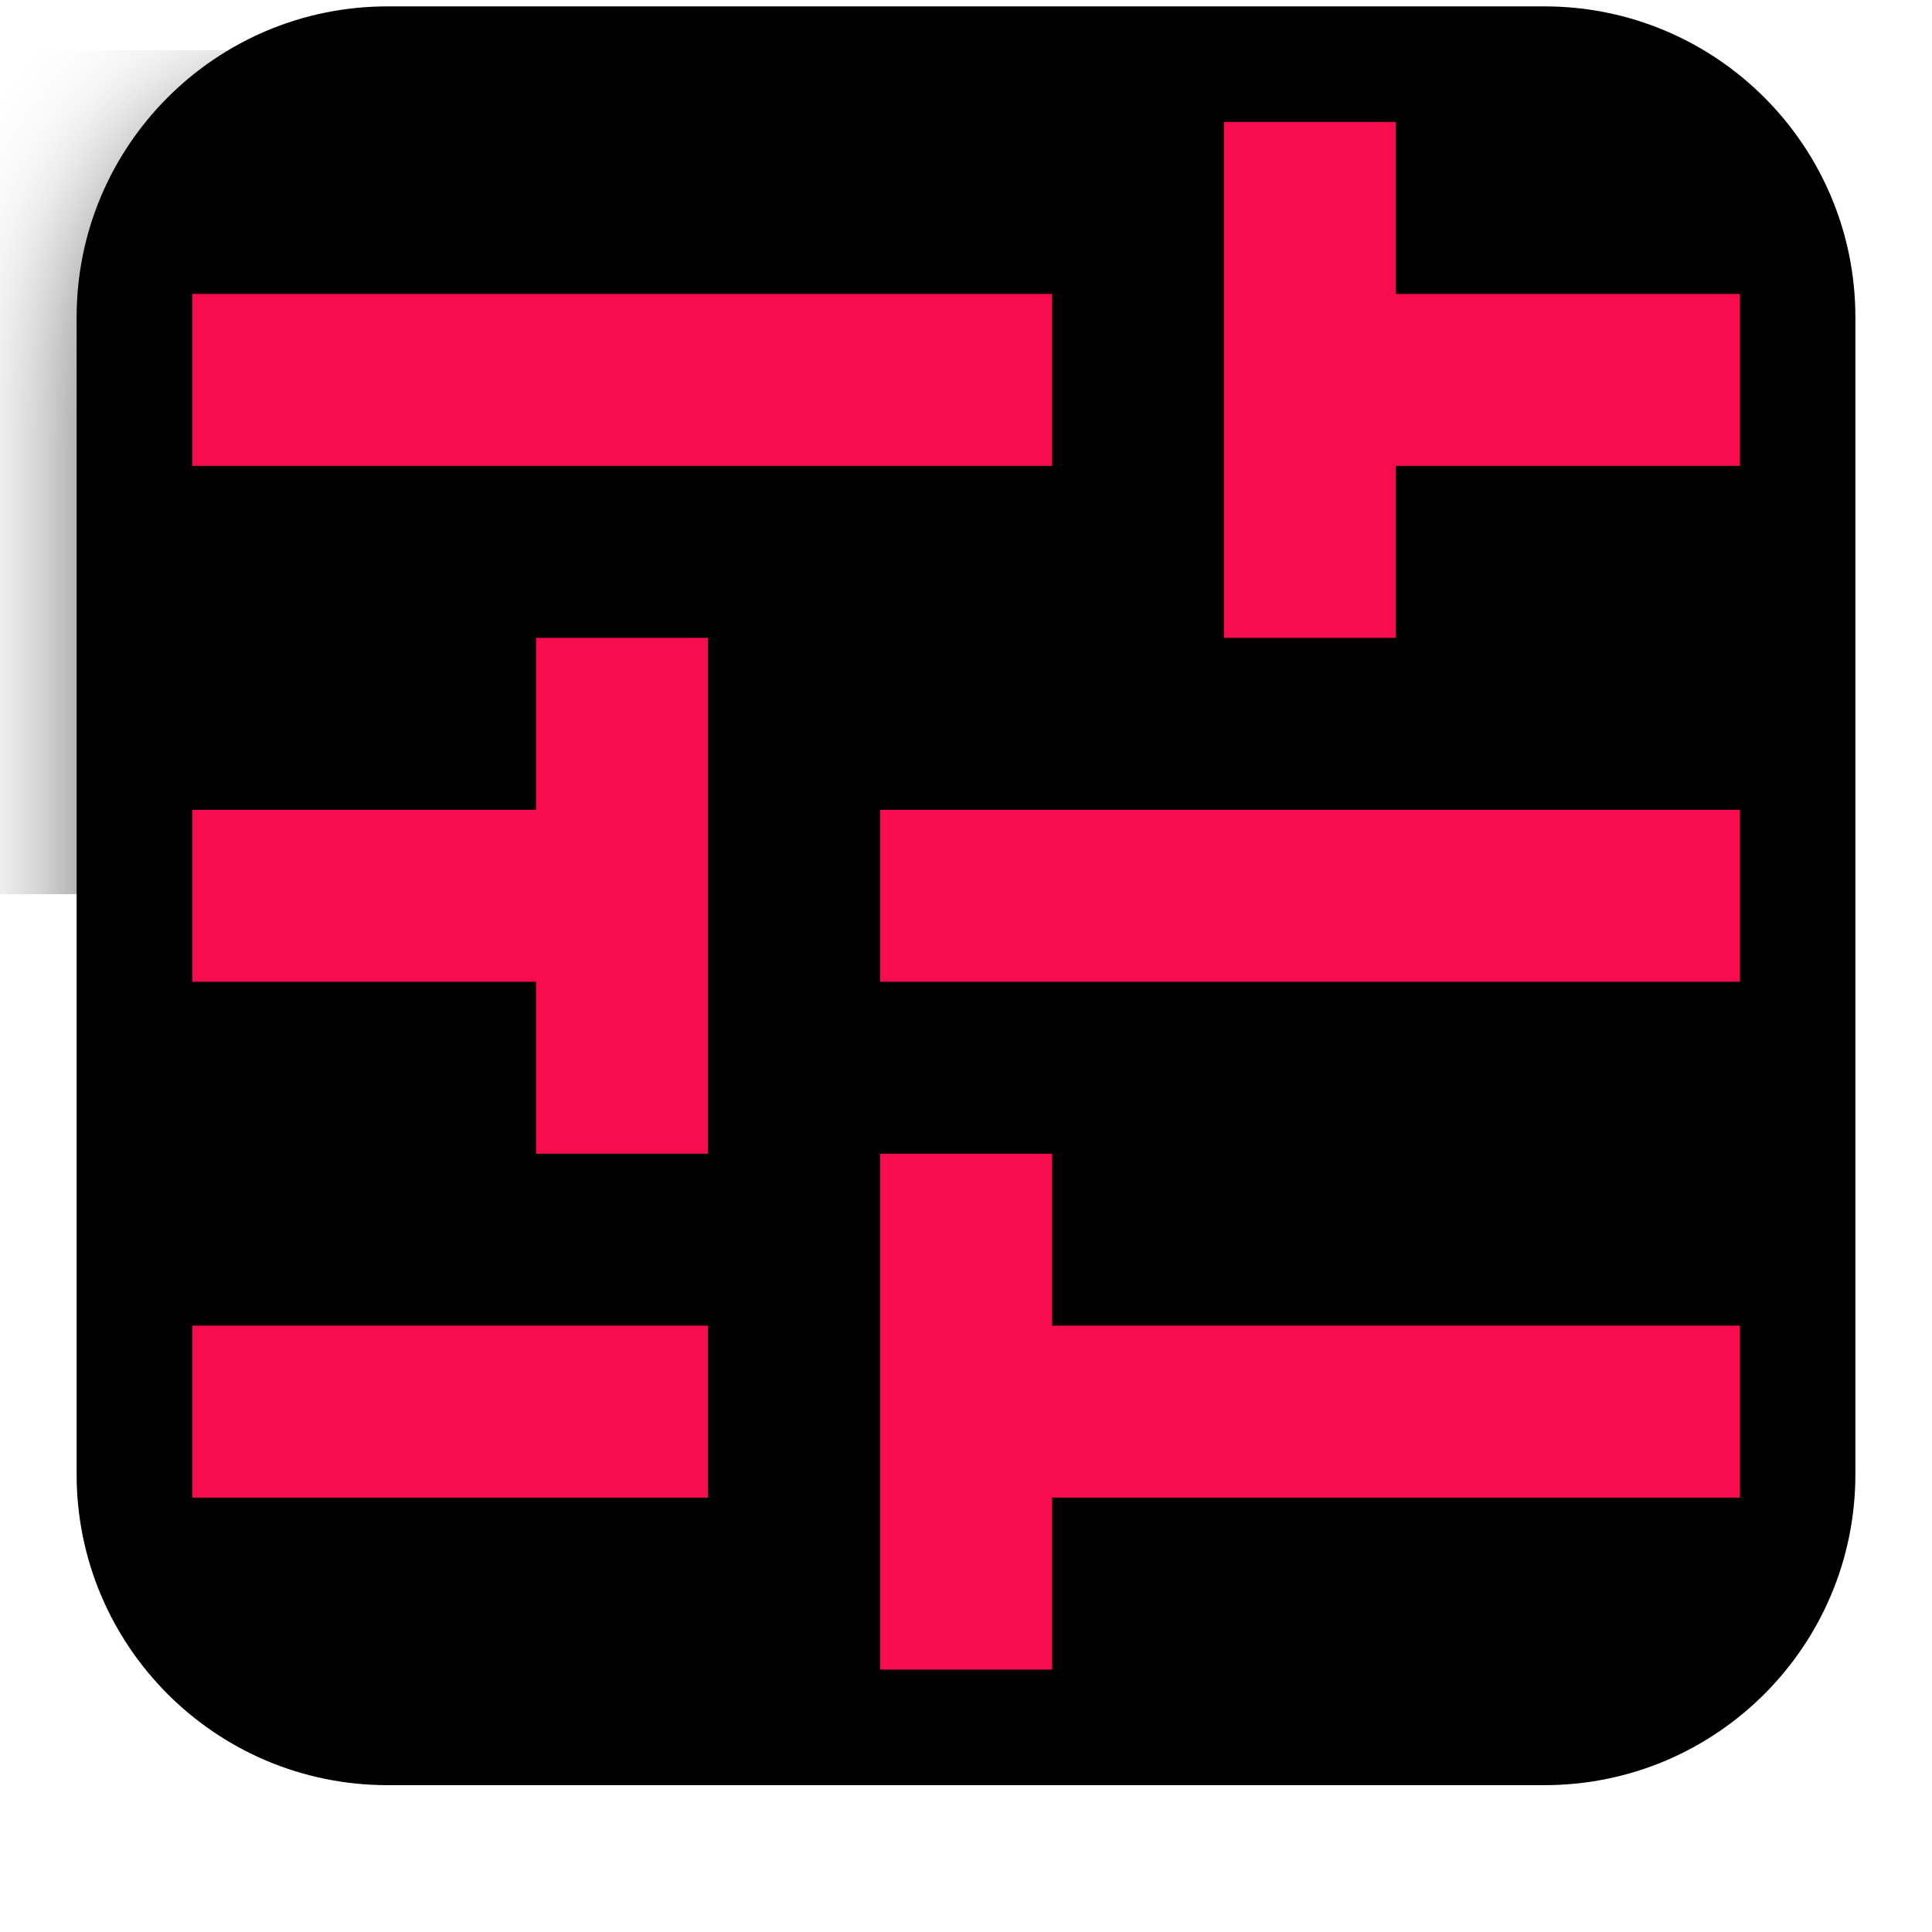
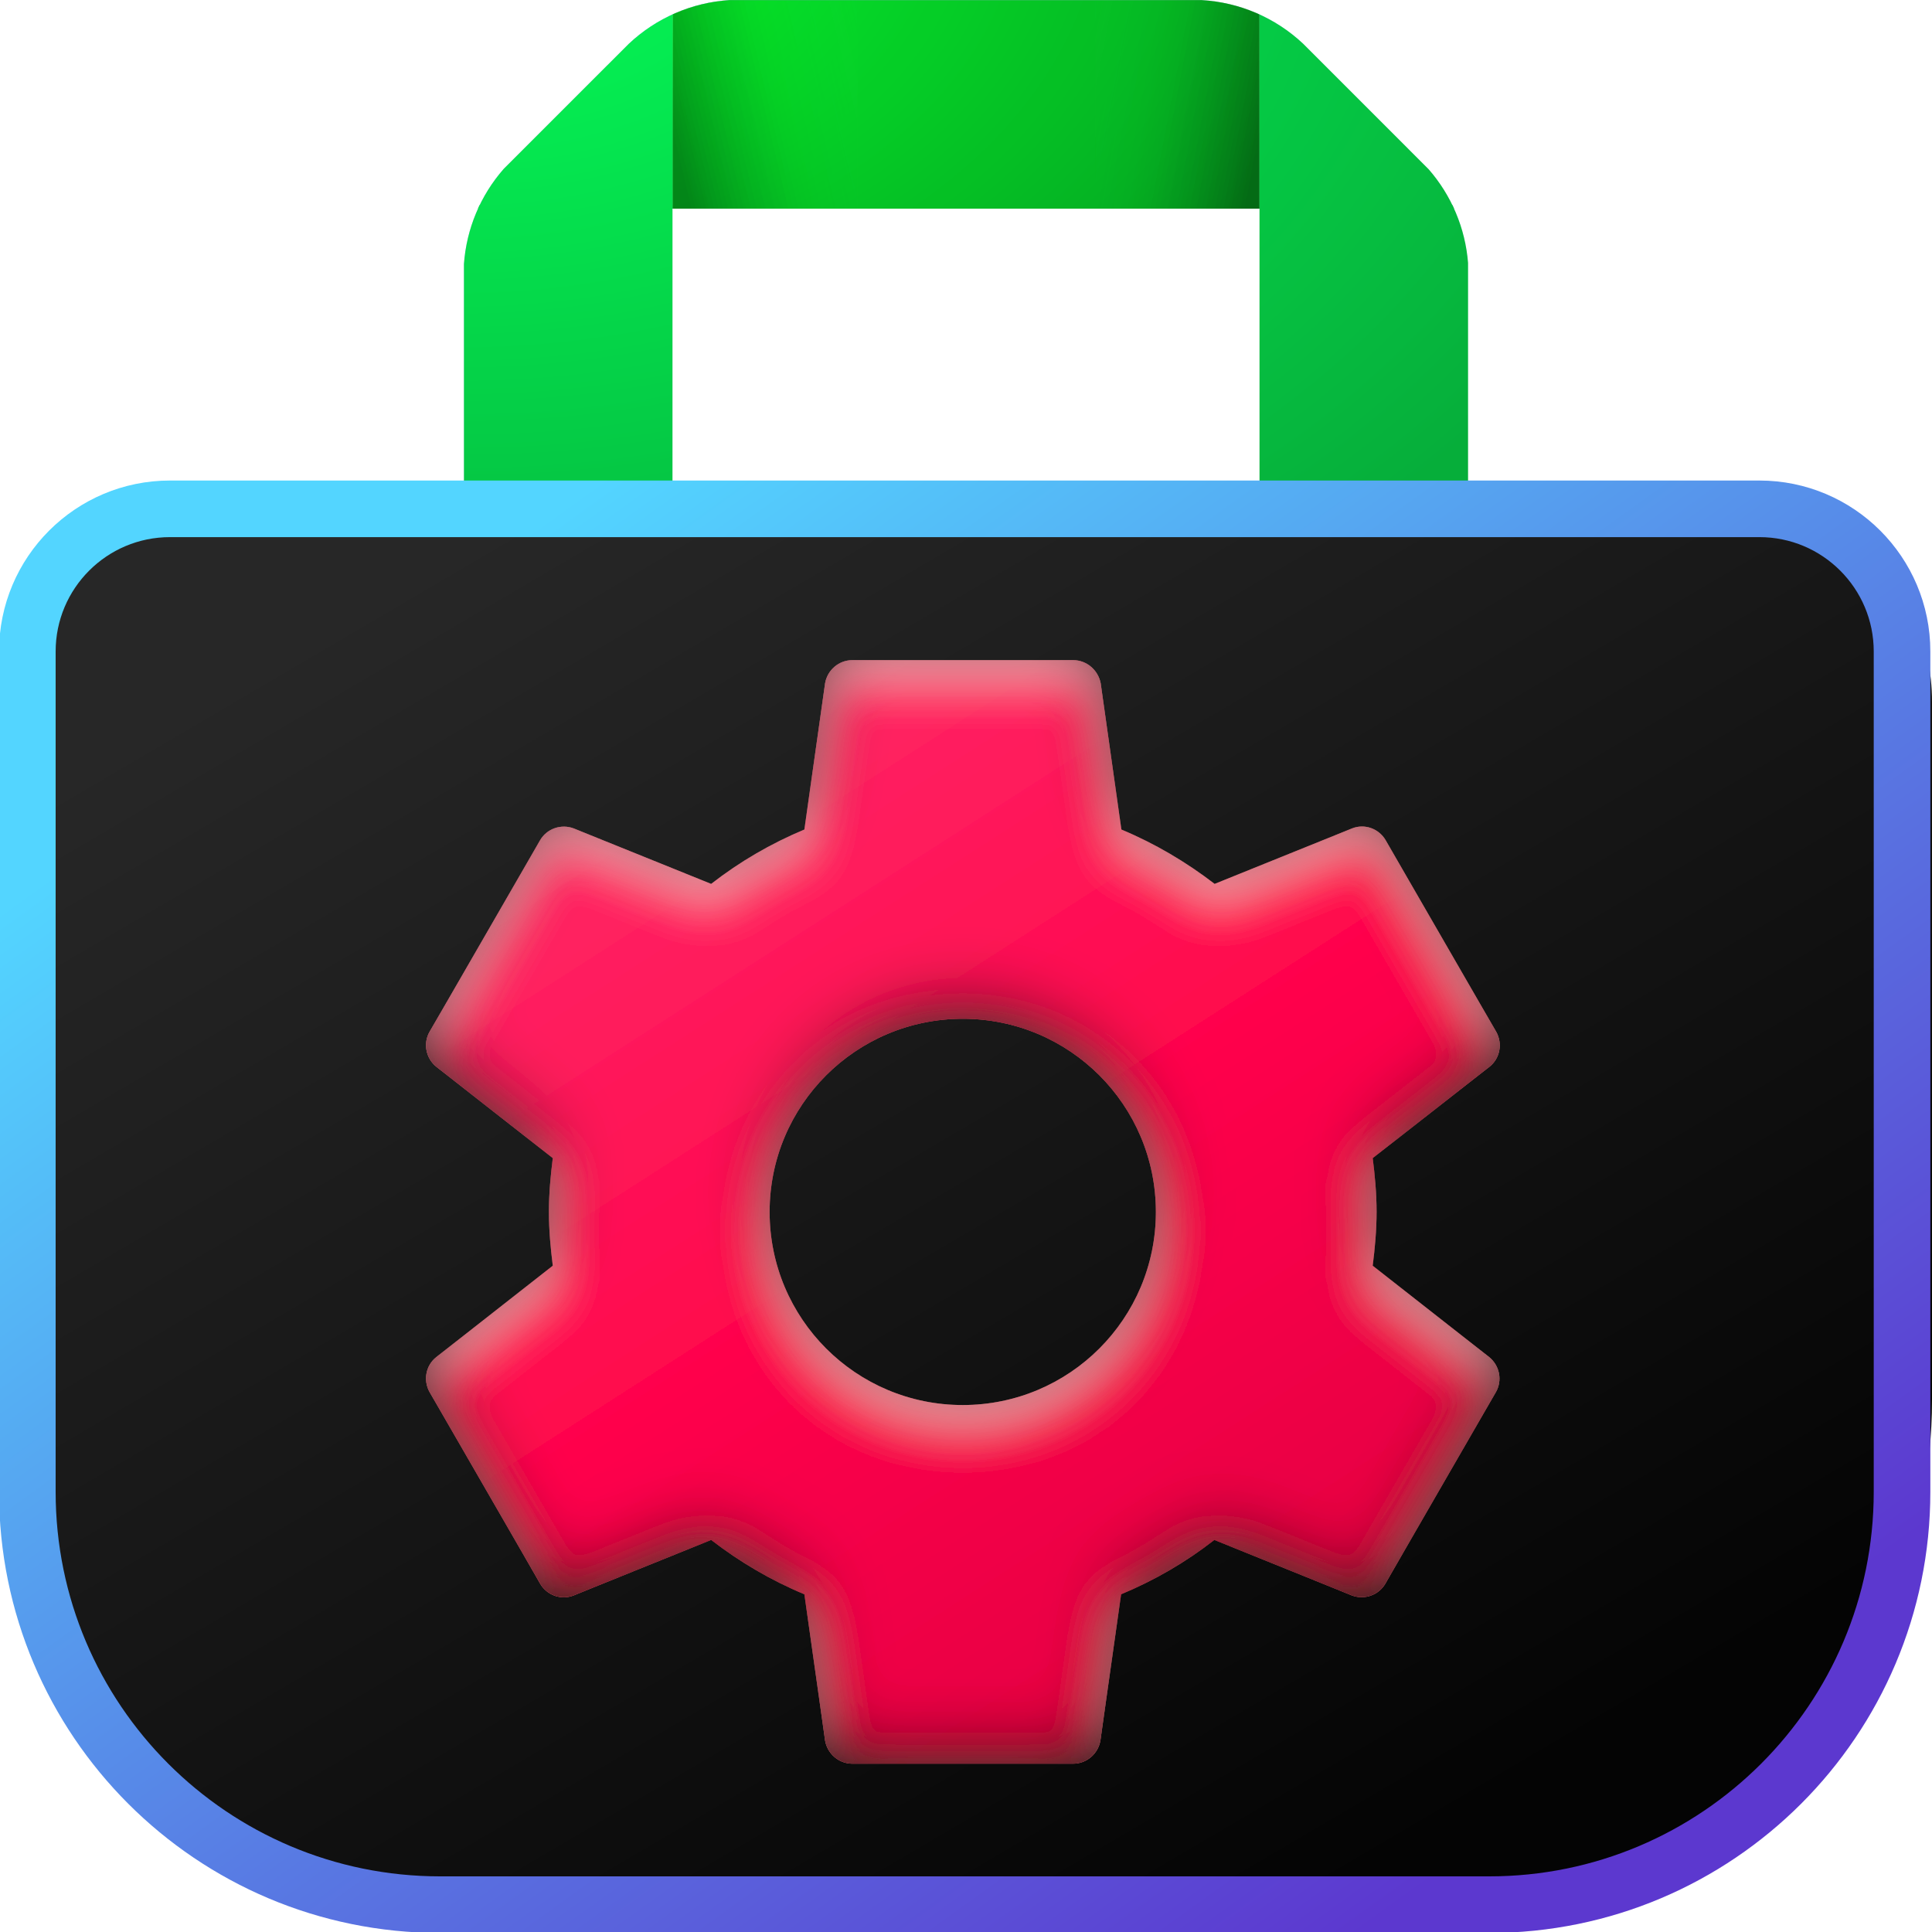
- <svg xmlns="http://www.w3.org/2000/svg" xmlns:ns1="https://boxy-svg.com" version="1.1" id="layer" x="0px" y="0px" viewBox="174.697 261.105 302.605 302.605" style="enable-background:new 0 0 652 652;">
+ <svg xmlns="http://www.w3.org/2000/svg" xmlns:ns1="https://boxy-svg.com" xmlns:xlink="http://www.w3.org/1999/xlink" width="512" height="512" viewBox="0 0 512 512" fill="none">
+   <style>
+         /* if preferred theme is dark mode */
+         .background {
+             /* top left to bottom right 212121 to 000000 */
+             fill: url(#paint3_linear_12_937);
+         }
+         @media (prefers-color-scheme: dark) {
+             .background {
+                 /* top left to bottom right 212121 to 000000 */
+                 fill: url(#paint3_linear_14_946);
+             }
+         }
+     </style>
  <defs>
-     <filter id="drop-shadow-filter-0" x="-500%" y="-500%" width="1000%" height="1000%" ns1:preset="drop-shadow 1 0 10 14 0.73 rgba(0,0,0,0.4)">
-       <feGaussianBlur in="SourceAlpha" stdDeviation="14" />
-       <feOffset dx="0" dy="10" />
-       <feComponentTransfer result="offsetblur">
-         <feFuncA id="spread-ctrl" type="linear" slope="1.46" />
+     <linearGradient id="gradient-0" ns1:pinned="true">
+       <stop offset="0" style="stop-color: rgb(255, 47, 106);" />
+       <stop offset="0.491" style="stop-color: rgb(255, 5, 76);" />
+       <stop offset="1" style="stop-color: rgb(223, 0, 63);" />
+     </linearGradient>
+     <linearGradient gradientUnits="userSpaceOnUse" x1="256" y1="109.578" x2="256" y2="512" id="gradient-1" gradientTransform="matrix(0.851751, -0.500013, 0.57409, 0.892842, -182.474, 187.8843)">
+       <stop offset="0" style="stop-color: rgb(39, 39, 39);" />
+       <stop offset="1" style="stop-color: rgb(4, 4, 4);" />
+     </linearGradient>
+     <clipPath id="clip-0">
+       <path d="M 234.054 230.974 L 170.054 230.974 L 170.054 124.652 C 170.828 113.872 175.107 103.629 182.239 95.501 L 220.622 57.118 C 229.054 49.157 240 44.414 251.538 43.686 L 396.445 43.686 C 408.036 44.343 419.05 49.052 427.54 57.007 L 466.124 95.591 C 473.139 103.618 477.379 113.695 478.219 124.313 L 478.219 230.974 L 414.219 230.974 L 414.219 107.686 L 234.054 107.686 Z" style="filter: none;">
+         </path>
+     </clipPath>
+     <radialGradient gradientUnits="userSpaceOnUse" cx="324.136" cy="-75.686" r="90.082" id="gradient-9">
+       <stop offset="0" style="stop-color: rgba(6, 136, 30, 1)" />
+       <stop offset="1" style="stop-color: rgb(6, 136, 30);" />
+     </radialGradient>
+     <linearGradient gradientUnits="userSpaceOnUse" x1="246.487" y1="43.686" x2="246.487" y2="107.686" id="gradient-5" gradientTransform="matrix(0.235049, 0.992536, -1.144542, 0.055825, 296.9834, -176.1216)">
+       <stop offset="0" style="stop-opacity: 0; stop-color: rgb(9, 191, 44);" />
+       <stop offset="1" style="stop-color: rgba(0, 0, 0, 0.38);" />
+     </linearGradient>
+     <linearGradient gradientUnits="userSpaceOnUse" x1="256" y1="139.645" x2="256" y2="499.111" id="gradient-6" gradientTransform="matrix(0.83283, -0.598847, 0.696875, 0.97352, -174.701, 161.0447)">
+       <stop offset="0" style="stop-color: rgb(83, 213, 255);" />
+       <stop offset="1" style="stop-color: rgb(92, 56, 207);" />
+     </linearGradient>
+     <radialGradient gradientUnits="userSpaceOnUse" cx="196.94" cy="15.774" r="154.082" id="gradient-4" gradientTransform="matrix(-0.053568, 1.75092, -2.580057, -0.078937, 214.8192, -334.6061)">
+       <stop offset="0" style="stop-color: rgb(94, 255, 188);" />
+       <stop offset="1" style="stop-color: rgb(124, 124, 124);" />
+     </radialGradient>
+     <filter id="inner-shadow-filter-1" x="-500%" y="-500%" width="1000%" height="1000%" ns1:preset="inner-shadow 1 0 -5 9 0.53 rgba(0,0,0,1)">
+       <feOffset dx="0" dy="-5" />
+       <feGaussianBlur stdDeviation="9" />
+       <feComposite operator="out" in="SourceGraphic" />
+       <feComponentTransfer result="choke">
+         <feFuncA type="linear" slope="1.06" />
      </feComponentTransfer>
-       <feFlood flood-color="rgba(0,0,0,0.4)" x="10" y="10" />
-       <feComposite in2="offsetblur" operator="in" />
-       <feMerge>
-         <feMergeNode />
-         <feMergeNode in="SourceGraphic" />
-       </feMerge>
+       <feFlood flood-color="rgba(0,0,0,1)" result="color" />
+       <feComposite operator="in" in="color" in2="choke" result="shadow" />
+       <feComposite operator="over" in="shadow" in2="SourceGraphic" />
+     </filter>
+     <linearGradient gradientUnits="userSpaceOnUse" x1="246.487" y1="43.686" x2="246.487" y2="107.686" id="gradient-2" gradientTransform="matrix(0.19221, 0.99675, -1.060395, 0.035923, -349.5243, -175.0172)">
+       <stop offset="0" style="stop-opacity: 0; stop-color: rgb(9, 191, 44);" />
+       <stop offset="1" style="stop-color: rgba(0, 0, 0, 0.38);" />
+     </linearGradient>
+     <linearGradient id="gradient-0-1" gradientUnits="userSpaceOnUse" x1="24.005" y1="0.412" x2="24.005" y2="47.588" gradientTransform="matrix(5.218654, -3.345959, 3.974617, 6.199171, 36.21553, 252.7063)" xlink:href="#gradient-0" />
+     <filter id="inner-shadow-filter-2" x="-500%" y="-500%" width="1000%" height="1000%" ns1:preset="inner-shadow 1 0 5 6 0.23 rgba(255,255,255,0.76)">
+       <feOffset dx="0" dy="5" />
+       <feGaussianBlur stdDeviation="6" />
+       <feComposite operator="out" in="SourceGraphic" />
+       <feComponentTransfer result="choke">
+         <feFuncA type="linear" slope="0.46" />
+       </feComponentTransfer>
+       <feFlood flood-color="rgba(255,255,255,0.76)" result="color" />
+       <feComposite operator="in" in="color" in2="choke" result="shadow" />
+       <feComposite operator="over" in="shadow" in2="SourceGraphic" />
    </filter>
  </defs>
-   <style type="text/css">
- 	.st0{fill:#020203;}
- 	.st1{fill:#6ABF4B;}
- 	.st2{fill:#C31C4A;}
- </style>
-   <g transform="matrix(0.78414, 0, 0, 0.78414, 73.32645, 90.67303)" style="filter: url(#drop-shadow-filter-0);">
-     <rect x="144.58" y="218.624" width="355.3" height="355.3" style="" rx="62.1" ry="62.1">
-       </rect>
+   <g transform="matrix(0.863504, 0, 0, 0.863504, -23.89317, -37.69239)" style="filter: none; clip-path: url(#clip-0);">
+     <rect x="170.054" y="106.528" width="64" height="116.193" style="fill: rgb(6, 176, 60);" />
+     <rect x="414.219" y="106.528" width="64" height="116.193" style="fill: rgb(6, 176, 60);" />
+     <rect x="234.054" y="-107.686" width="180.165" height="64" style="fill: url(#gradient-9);" transform="matrix(1, 0, 0, -1, 0, 0)" />
+     <path d="M 170.054 107.686 L 234.054 43.686 L 234.054 107.686 L 170.054 107.686 Z" style="fill: rgb(6, 176, 60);" />
+     <path d="M 414.219 43.686 L 478.219 107.686 L 414.219 107.686 L 414.219 43.686 Z" style="fill: rgb(6, 176, 60);" />
+     <rect x="234.054" y="43.686" width="56.804" height="64" style="fill: url(#gradient-5);" />
+     <rect x="-414.219" y="43.686" width="50.435" height="64" style="fill: url(#gradient-2);" transform="matrix(-1, 0, 0, 1, 0, 0)" />
+     <path d="M 234.054 43.686 L 414.219 43.686 L 477.061 106.528 L 478.219 106.528 L 478.219 222.721 L 414.219 222.721 L 414.219 107.686 L 234.054 107.686 L 234.054 222.721 L 170.054 222.721 L 170.054 106.528 L 171.212 106.528 Z" style="mix-blend-mode: overlay; fill: url(#gradient-4);">
+       </path>
  </g>
-   <path d="M 204.8 468.74 L 204.8 495.673 L 285.6 495.673 L 285.6 468.74 Z M 204.8 307.141 L 204.8 334.074 L 339.467 334.074 L 339.467 307.141 Z M 339.467 522.607 L 339.467 495.673 L 447.2 495.673 L 447.2 468.74 L 339.467 468.74 L 339.467 441.807 L 312.534 441.807 L 312.534 522.607 Z M 258.667 361.007 L 258.667 387.941 L 204.8 387.941 L 204.8 414.874 L 258.667 414.874 L 258.667 441.807 L 285.6 441.807 L 285.6 361.007 Z M 447.2 414.874 L 447.2 387.941 L 312.534 387.941 L 312.534 414.874 Z M 366.4 361.007 L 393.333 361.007 L 393.333 334.074 L 447.2 334.074 L 447.2 307.141 L 393.333 307.141 L 393.333 280.207 L 366.4 280.207 Z" style="fill: rgb(247, 13, 77);" />
+   <path style="fill: url(#gradient-1);" d="M 58.44 127.615 H 453.56 A 58.44 58.44 0 0 1 512 186.055 V 370.793 A 141.207 141.207 0 0 1 370.793 512 H 141.207 A 141.207 141.207 0 0 1 0 370.793 V 186.055 A 58.44 58.44 0 0 1 58.44 127.615 Z" ns1:shape="rect 0 127.615 512 384.385 58.44 58.44 141.207 141.207 1@68dab606" />
+   <g style="filter: url(#inner-shadow-filter-1);">
+     <path d="M 363.784 335.427 C 364.373 330.747 364.807 325.992 364.807 321.169 C 364.807 316.346 364.373 311.591 363.784 306.911 L 394.712 282.709 C 397.489 280.515 398.295 276.572 396.466 273.355 L 367.225 222.683 C 365.396 219.54 361.59 218.226 358.304 219.54 L 321.89 234.238 C 314.358 228.46 306.101 223.563 297.181 219.831 L 291.694 181.08 C 291.037 177.646 288.037 174.943 284.385 174.943 L 225.89 174.943 C 222.239 174.943 219.238 177.646 218.656 181.08 L 213.169 219.831 C 204.249 223.563 195.992 228.386 188.46 234.238 L 152.046 219.54 C 148.76 218.3 144.954 219.54 143.125 222.683 L 113.883 273.355 C 112.055 276.498 112.861 280.447 115.638 282.709 L 146.491 306.911 C 145.908 311.591 145.468 316.346 145.468 321.169 C 145.468 325.992 145.908 330.747 146.491 335.427 L 115.638 359.629 C 112.861 361.823 112.055 365.766 113.883 368.983 L 143.125 419.655 C 144.954 422.798 148.76 424.112 152.046 422.798 L 188.46 408.1 C 195.992 413.878 204.249 418.775 213.169 422.507 L 218.656 461.258 C 219.238 464.692 222.239 467.395 225.89 467.395 L 284.385 467.395 C 288.037 467.395 291.037 464.692 291.62 461.258 L 297.106 422.507 C 306.027 418.775 314.29 413.952 321.816 408.1 L 358.23 422.798 C 361.522 424.038 365.322 422.798 367.151 419.655 L 396.392 368.983 C 398.221 365.84 397.421 361.891 394.638 359.629 Z M 255.138 372.349 C 226.845 372.349 203.957 349.462 203.957 321.169 C 203.957 292.876 226.845 269.989 255.138 269.989 C 283.431 269.989 306.318 292.876 306.318 321.169 C 306.318 349.462 283.431 372.349 255.138 372.349 Z" style="fill: url(#gradient-0-1); filter: url(#inner-shadow-filter-2);" />
+   </g>
+   <path style="stroke: url(#gradient-6); stroke-width: 15px;" d="M 45.062 134.845 H 466.243 A 37.817 37.817 0 0 1 504.06 172.662 V 395.342 A 109.413 109.413 0 0 1 394.647 504.755 H 116.658 A 109.413 109.413 0 0 1 7.245 395.342 V 172.662 A 37.817 37.817 0 0 1 45.062 134.845 Z" ns1:shape="rect 7.245 134.845 496.815 369.91 37.817 37.817 109.413 109.413 1@44a8717c" />
+   <g style="visibility: hidden;">
+     <rect width="512" height="32" style="stroke: rgb(48, 141, 63); stroke-opacity: 0.42;" y="320" />
+     <rect width="512" height="32" style="stroke: rgb(48, 141, 63); stroke-opacity: 0.42;" y="288" />
+     <rect width="512" height="32" style="stroke: rgb(48, 141, 63); stroke-opacity: 0.42;" y="256" />
+     <rect width="512" height="32" style="stroke: rgb(48, 141, 63); stroke-opacity: 0.42;" y="224" />
+     <rect width="512" height="32" style="stroke: rgb(48, 141, 63); stroke-opacity: 0.42;" y="192" />
+     <rect width="512" height="32" style="stroke: rgb(48, 141, 63); stroke-opacity: 0.42;" y="160" />
+     <rect width="512" height="32" style="stroke: rgb(48, 141, 63); stroke-opacity: 0.42;" y="128" />
+     <rect width="512" height="32" style="stroke: rgb(48, 141, 63); stroke-opacity: 0.42;" y="96" />
+     <rect width="512" height="32" style="stroke: rgb(48, 141, 63); stroke-opacity: 0.42;" y="64" />
+     <rect width="512" height="32" style="stroke: rgb(48, 141, 63); stroke-opacity: 0.42;" y="32" />
+     <rect width="512" height="32" style="stroke: rgb(48, 141, 63); stroke-opacity: 0.42;" />
+     <rect width="512" height="32" style="stroke: rgb(48, 141, 63); stroke-opacity: 0.42;" y="352" />
+     <rect width="512" height="32" style="stroke: rgb(48, 141, 63); stroke-opacity: 0.42;" y="384" />
+     <rect width="512" height="32" style="stroke: rgb(48, 141, 63); stroke-opacity: 0.42;" y="416" />
+     <rect width="512" height="32" style="stroke: rgb(48, 141, 63); stroke-opacity: 0.42;" y="448" />
+     <rect width="512" height="32" style="stroke: rgb(48, 141, 63); stroke-opacity: 0.42;" y="480" />
+     <rect width="512" height="32" style="stroke: rgb(48, 141, 63); stroke-opacity: 0.42;" y="-320" transform="matrix(0, 1, 1, 0, 640, -512)" x="512" />
+     <rect width="512" height="32" style="stroke: rgb(48, 141, 63); stroke-opacity: 0.42;" y="-288" transform="matrix(0, 1, 1, 0, 576, -512)" x="512" />
+     <rect width="512" height="32" style="stroke: rgb(48, 141, 63); stroke-opacity: 0.42;" y="-256" transform="matrix(0, 1, 1, 0, 512, -512)" x="512" />
+     <rect width="512" height="32" style="stroke: rgb(48, 141, 63); stroke-opacity: 0.42;" y="-224" transform="matrix(0, 1, 1, 0, 448, -512)" x="512" />
+     <rect width="512" height="32" style="stroke: rgb(48, 141, 63); stroke-opacity: 0.42;" y="-192" transform="matrix(0, 1, 1, 0, 384, -512)" x="512" />
+     <rect width="512" height="32" style="stroke: rgb(48, 141, 63); stroke-opacity: 0.42;" y="-160" transform="matrix(0, 1, 1, 0, 320, -512)" x="512" />
+     <rect width="512" height="32" style="stroke: rgb(48, 141, 63); stroke-opacity: 0.42;" y="-128" transform="matrix(0, 1, 1, 0, 256, -512)" x="512" />
+     <rect width="512" height="32" style="stroke: rgb(48, 141, 63); stroke-opacity: 0.42;" y="-96" transform="matrix(0, 1, 1, 0, 192, -512)" x="512" />
+     <rect width="512" height="32" style="stroke: rgb(48, 141, 63); stroke-opacity: 0.42;" y="-64" transform="matrix(0, 1, 1, 0, 128, -512)" x="512" />
+     <rect width="512" height="32" style="stroke: rgb(48, 141, 63); stroke-opacity: 0.42;" y="-32" transform="matrix(0, 1, 1, 0, 64, -512)" x="512" />
+     <rect width="512" height="32" style="stroke: rgb(48, 141, 63); stroke-opacity: 0.42;" transform="matrix(0, 1, 1, 0, 0, -512)" x="512" />
+     <rect width="512" height="32" style="stroke: rgb(48, 141, 63); stroke-opacity: 0.42;" y="-352" transform="matrix(0, 1, 1, 0, 704, -512)" x="512" />
+     <rect width="512" height="32" style="stroke: rgb(48, 141, 63); stroke-opacity: 0.42;" y="-384" transform="matrix(0, 1, 1, 0, 768, -512)" x="512" />
+     <rect width="512" height="32" style="stroke: rgb(48, 141, 63); stroke-opacity: 0.42;" y="-416" transform="matrix(0, 1, 1, 0, 832, -512)" x="512" />
+     <rect width="512" height="32" style="stroke: rgb(48, 141, 63); stroke-opacity: 0.42;" y="-448" transform="matrix(0, 1, 1, 0, 896, -512)" x="512" />
+     <rect width="512" height="32" style="stroke: rgb(48, 141, 63); stroke-opacity: 0.42;" y="-480" transform="matrix(0, 1, 1, 0, 960, -512)" x="512" />
+   </g>
</svg>
